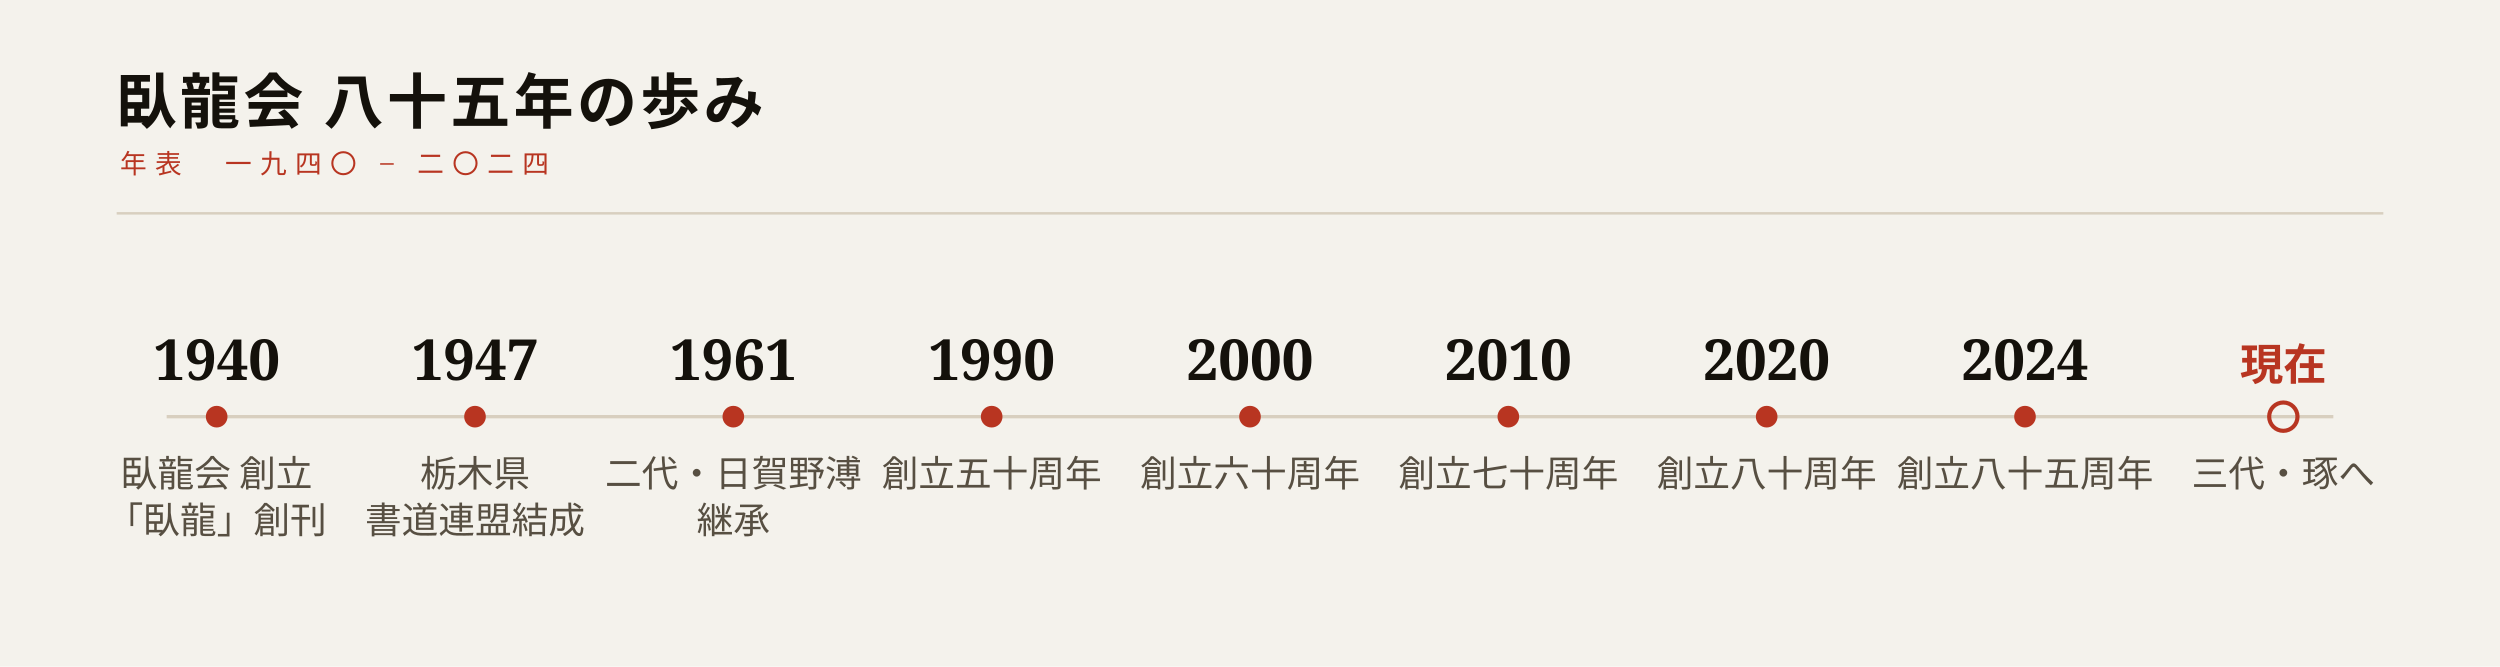
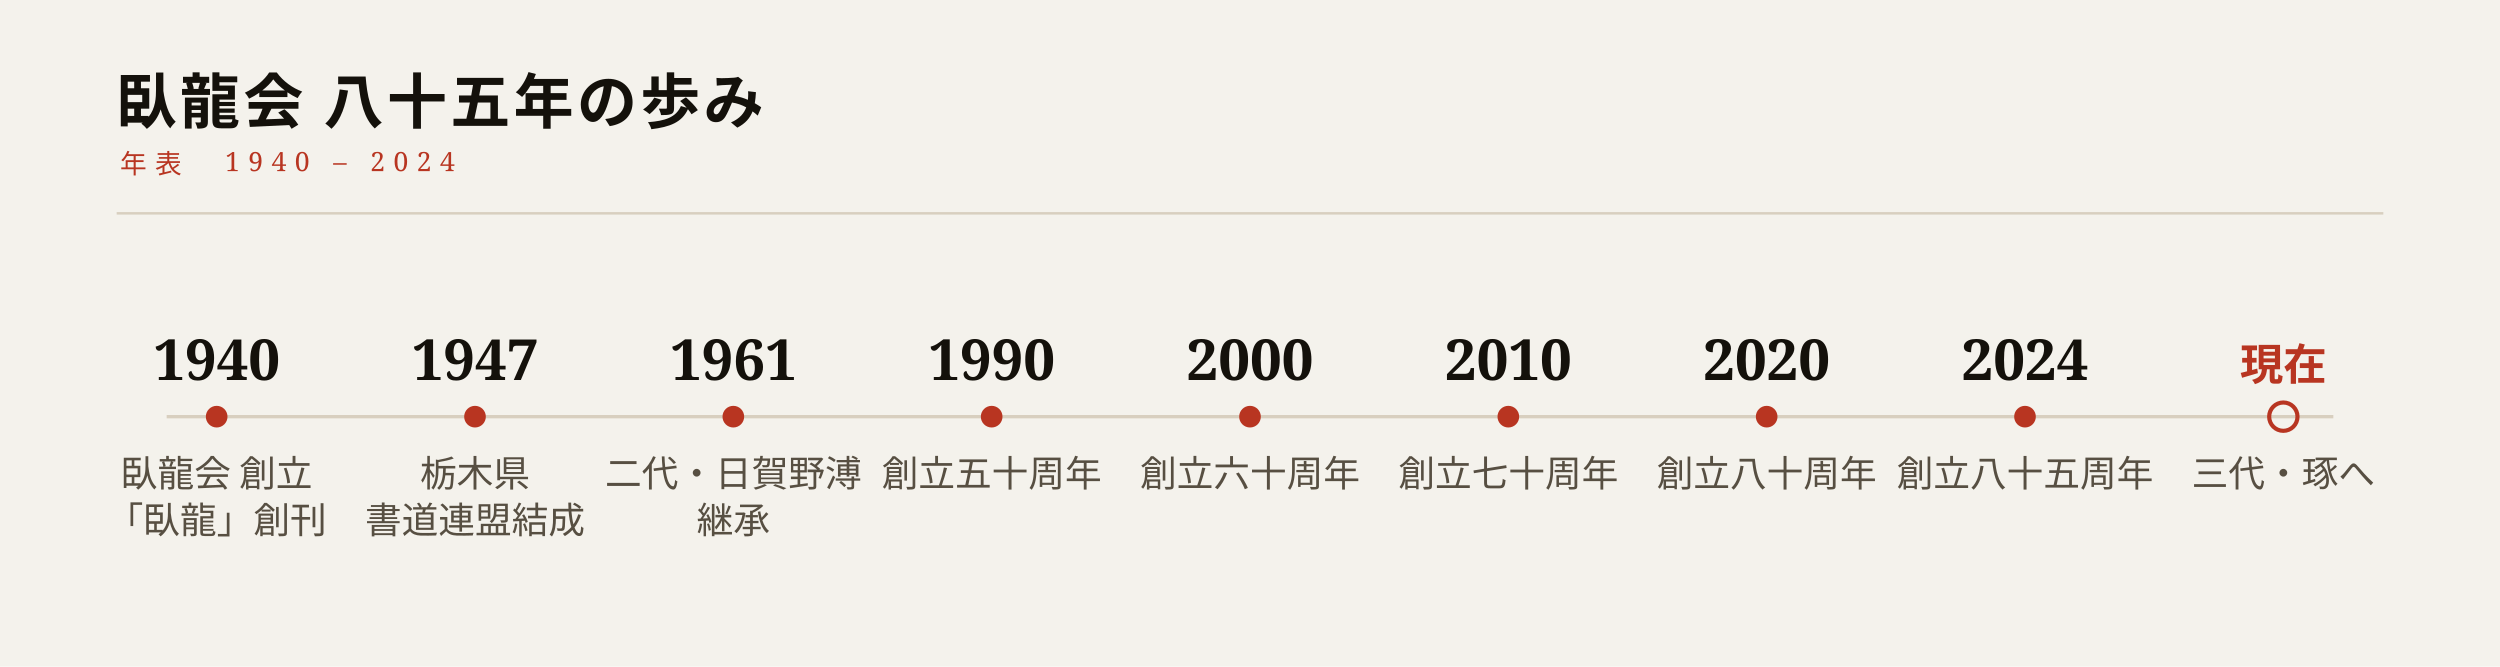
<svg xmlns="http://www.w3.org/2000/svg" viewBox="0 0 1500 400" font-family="&quot;Shippori Mincho&quot;,&quot;Yu Mincho&quot;,&quot;Hiragino Mincho ProN&quot;,serif">
  <rect width="1500" height="400" fill="#f4f2ec" />
  <text x="70" y="74" font-size="36" font-weight="700" fill="#14110b" letter-spacing="2">臥龍会 八十五年の歩み</text>
-   <text x="72" y="104" font-size="16" fill="#b83521" letter-spacing="5">年表　一九四〇 – 二〇二四</text>
+   <text x="72" y="104" font-size="16" fill="#b83521" letter-spacing="5">年表　1940 – 2024</text>
  <line x1="70" y1="128" x2="1430" y2="128" stroke="#d8cfbf" stroke-width="1.5" />
  <line x1="100" y1="250" x2="1400" y2="250" stroke="#d8cfbf" stroke-width="2" />
  <circle cx="130" cy="250" r="6.5" fill="#b83521" />
  <text x="130" y="228" text-anchor="middle" font-size="34" font-weight="700" fill="#14110b">1940</text>
  <text x="130" y="292" text-anchor="middle" font-size="22" fill="#574f42">臥龍会 創立<tspan x="130" dy="28">「臥龍」創刊</tspan>
  </text>
  <circle cx="285" cy="250" r="6.5" fill="#b83521" />
  <text x="285" y="228" text-anchor="middle" font-size="34" font-weight="700" fill="#14110b">1947</text>
  <text x="285" y="292" text-anchor="middle" font-size="22" fill="#574f42">栃木県<tspan x="285" dy="28">書道連盟結成</tspan>
  </text>
  <circle cx="440" cy="250" r="6.5" fill="#b83521" />
  <text x="440" y="228" text-anchor="middle" font-size="34" font-weight="700" fill="#14110b">1961</text>
  <text x="440" y="292" text-anchor="middle" font-size="22" fill="#574f42">二代・日賀野溥<tspan x="440" dy="28">継承</tspan>
  </text>
  <circle cx="595" cy="250" r="6.5" fill="#b83521" />
  <text x="595" y="228" text-anchor="middle" font-size="34" font-weight="700" fill="#14110b">1990</text>
  <text x="595" y="292" text-anchor="middle" font-size="22" fill="#574f42">創立五十周年</text>
  <circle cx="750" cy="250" r="6.5" fill="#b83521" />
  <text x="750" y="228" text-anchor="middle" font-size="34" font-weight="700" fill="#14110b">2000</text>
  <text x="750" y="292" text-anchor="middle" font-size="22" fill="#574f42">創立六十周年</text>
  <circle cx="905" cy="250" r="6.5" fill="#b83521" />
  <text x="905" y="228" text-anchor="middle" font-size="34" font-weight="700" fill="#14110b">2010</text>
  <text x="905" y="292" text-anchor="middle" font-size="22" fill="#574f42">創立七十周年</text>
  <circle cx="1060" cy="250" r="6.5" fill="#b83521" />
  <text x="1060" y="228" text-anchor="middle" font-size="34" font-weight="700" fill="#14110b">2020</text>
  <text x="1060" y="292" text-anchor="middle" font-size="22" fill="#574f42">創立八十周年</text>
  <circle cx="1215" cy="250" r="6.5" fill="#b83521" />
  <text x="1215" y="228" text-anchor="middle" font-size="34" font-weight="700" fill="#14110b">2024</text>
  <text x="1215" y="292" text-anchor="middle" font-size="22" fill="#574f42">創立八十五周年</text>
  <circle cx="1370" cy="250" r="8.5" fill="none" stroke="#b83521" stroke-width="2.5" />
  <text x="1370" y="228" text-anchor="middle" font-size="26" font-weight="700" fill="#b83521">現在</text>
  <text x="1370" y="292" text-anchor="middle" font-size="22" fill="#574f42">三代・琢へ</text>
</svg>
